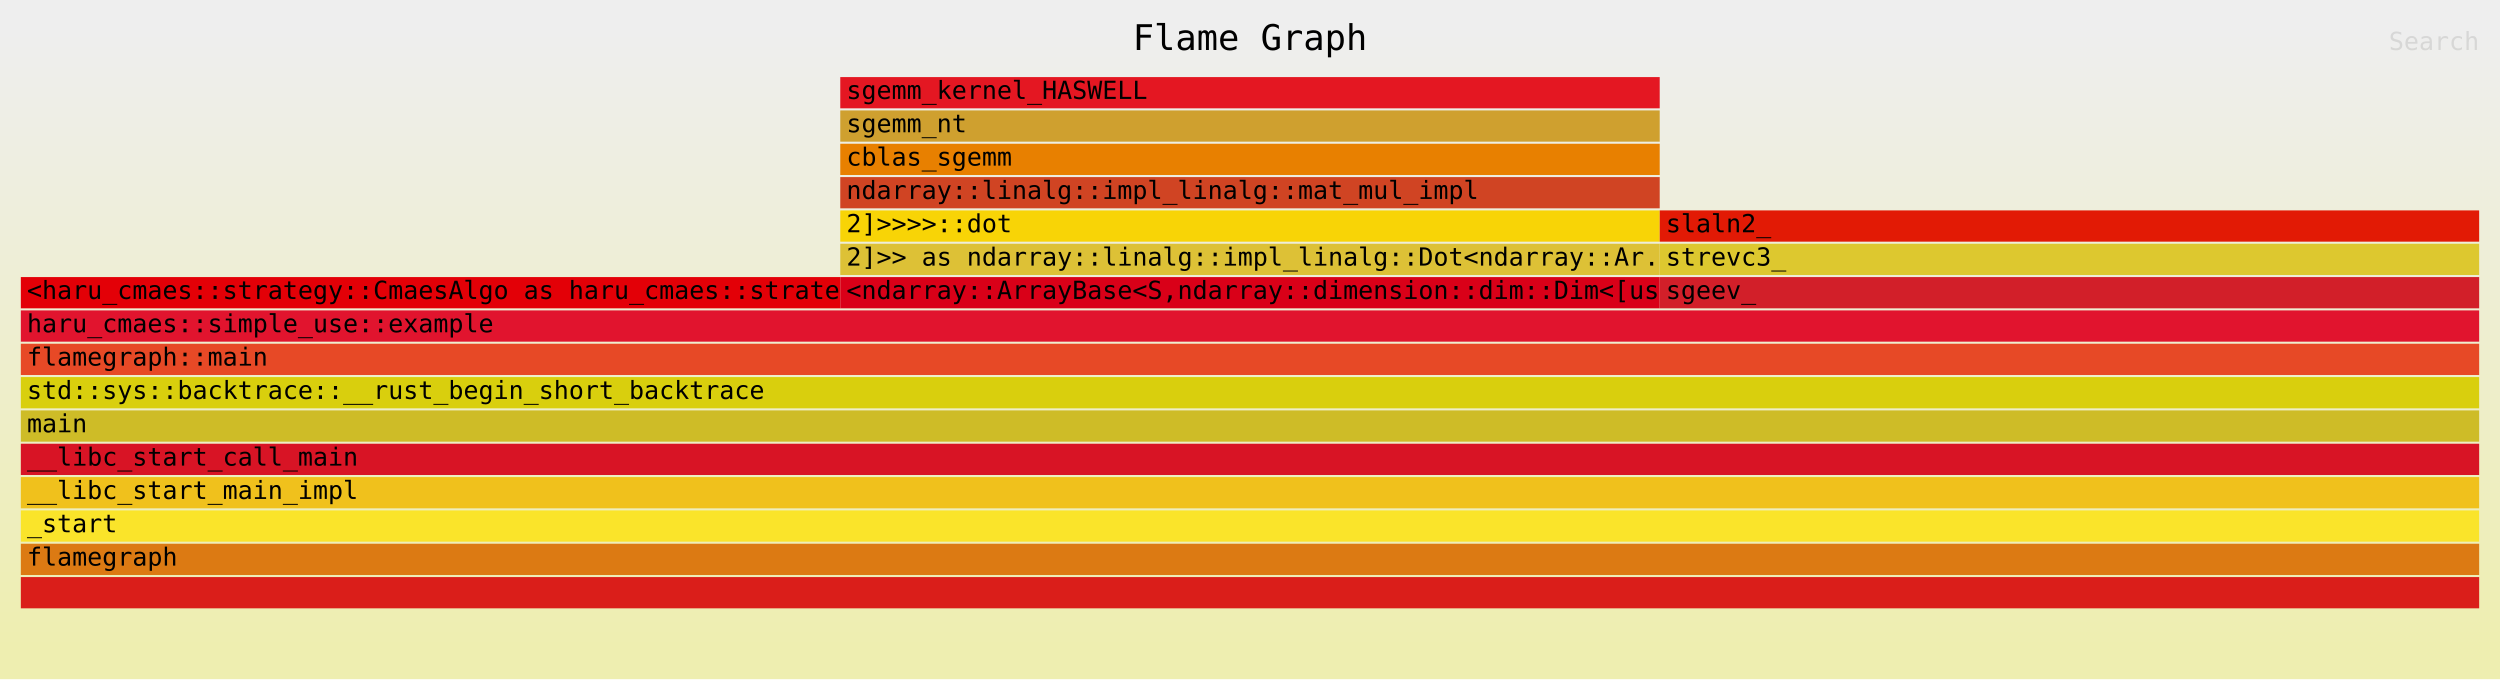
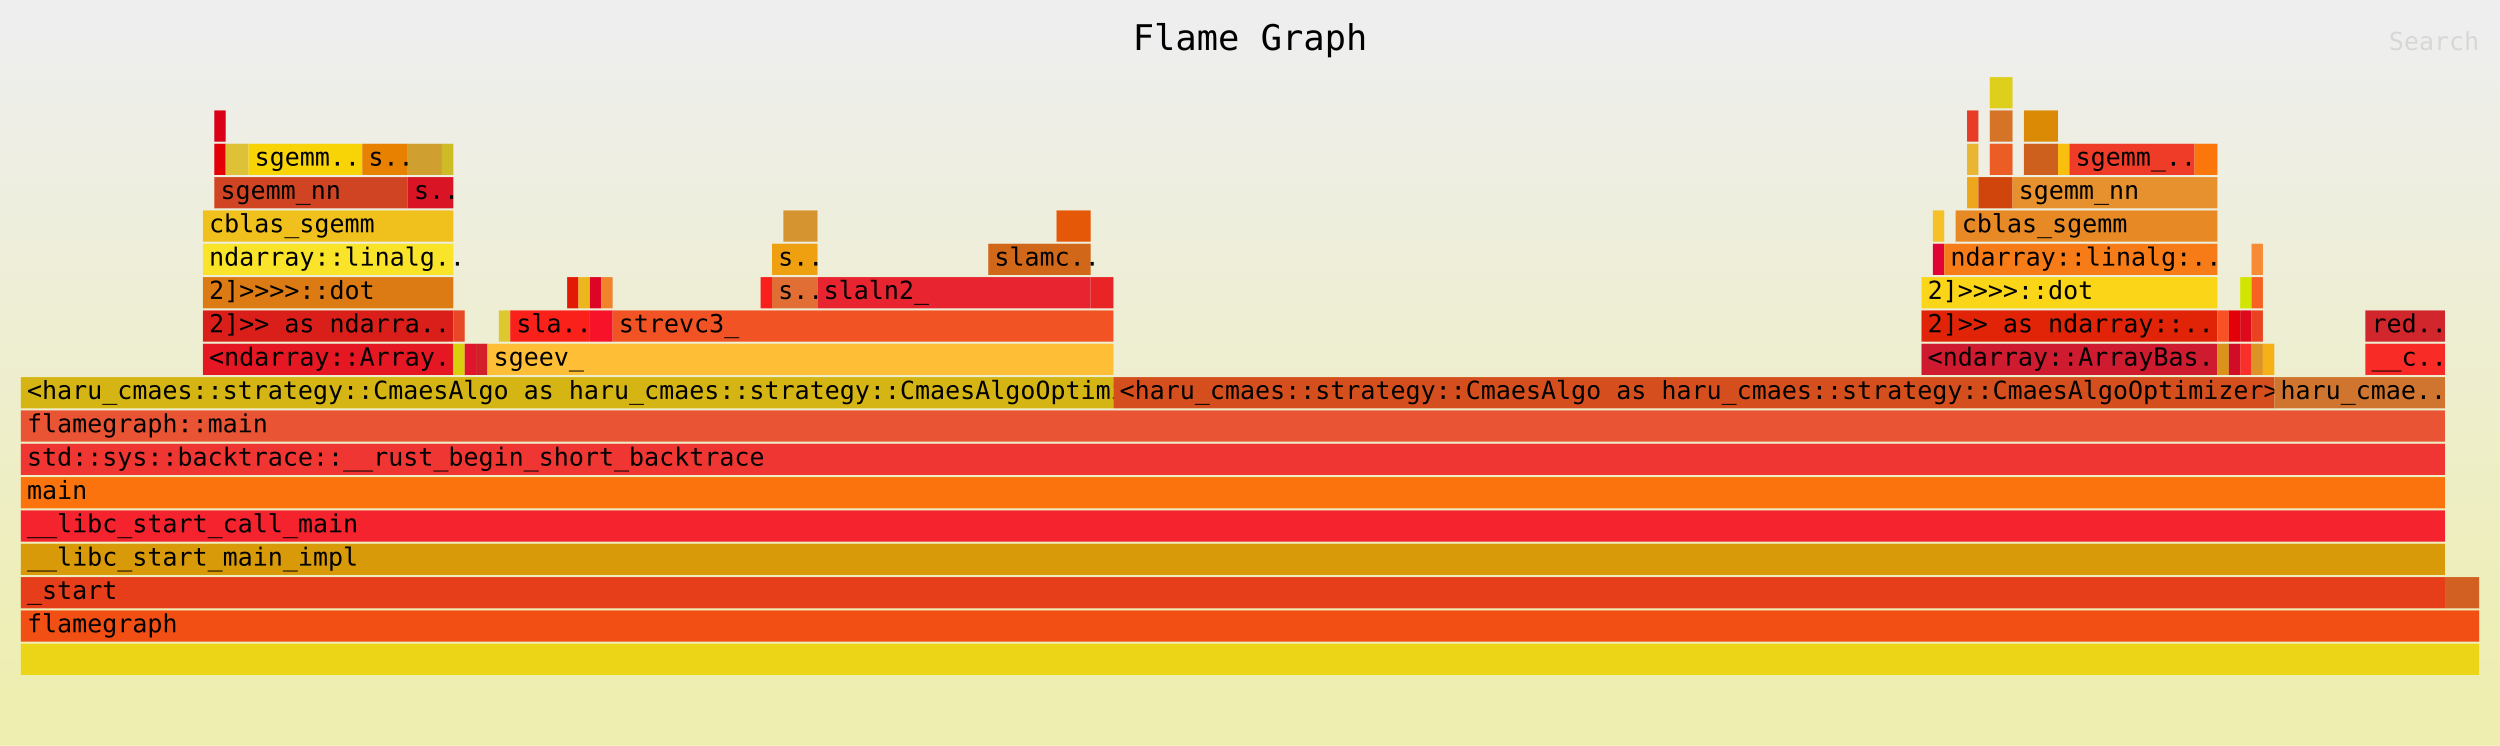
- <svg xmlns="http://www.w3.org/2000/svg" xmlns:ns1="http://github.com/jonhoo/inferno" version="1.1" width="1200" height="326" viewBox="0 0 1200 326">
+ <svg xmlns="http://www.w3.org/2000/svg" xmlns:ns1="http://github.com/jonhoo/inferno" version="1.1" width="1200" height="358" viewBox="0 0 1200 358">
  <defs>
    <linearGradient id="background" y1="0" y2="1" x1="0" x2="0">
      <stop stop-color="#eeeeee" offset="5%" />
      <stop stop-color="#eeeeb0" offset="95%" />
    </linearGradient>
  </defs>
  <style type="text/css">
text { font-family:monospace; font-size:12px }
#title { text-anchor:middle; font-size:17px; }
#matched { text-anchor:end; }
#search { text-anchor:end; opacity:0.1; cursor:pointer; }
#search:hover, #search.show { opacity:1; }
#subtitle { text-anchor:middle; font-color:rgb(160,160,160); }
#unzoom { cursor:pointer; }
#frames &gt; *:hover { stroke:black; stroke-width:0.5; cursor:pointer; }
.hide { display:none; }
.parent { opacity:0.5; }
</style>
-   <rect x="0" y="0" width="100%" height="326" fill="url(#background)" />
+   <rect x="0" y="0" width="100%" height="358" fill="url(#background)" />
  <text id="title" fill="rgb(0,0,0)" x="50%" y="24.00">Flame Graph</text>
-   <text id="details" fill="rgb(0,0,0)" x="10" y="309.00"> </text>
+   <text id="details" fill="rgb(0,0,0)" x="10" y="341.00"> </text>
  <text id="unzoom" class="hide" fill="rgb(0,0,0)" x="10" y="24.00">Reset Zoom</text>
  <text id="search" fill="rgb(0,0,0)" x="1190" y="24.00">Search</text>
-   <text id="matched" fill="rgb(0,0,0)" x="1190" y="309.00"> </text>
-   <svg id="frames" x="10" width="1180" total_samples="3">
-     <g>
-       <rect x="0%" y="133" width="33.333%" height="15" fill="rgb(227,0,7)" ns1:x="0" ns1:w="1" />
-       <text x="0.25%" y="143.50">&lt;haru_cmaes::strategy::CmaesAlgo as haru_cmaes::strate..</text>
-     </g>
-     <g>
-       <rect x="33.333%" y="133" width="33.333%" height="15" fill="rgb(217,0,24)" ns1:x="1" ns1:w="1" />
-       <text x="33.583%" y="143.50">&lt;ndarray::ArrayBase&lt;S,ndarray::dimension::dim::Dim&lt;[us..</text>
-     </g>
-     <g>
-       <rect x="33.333%" y="117" width="33.333%" height="15" fill="rgb(221,193,54)" ns1:x="1" ns1:w="1" />
-       <text x="33.583%" y="127.50"> 2]&gt;&gt; as ndarray::linalg::impl_linalg::Dot&lt;ndarray::Ar..</text>
-     </g>
-     <g>
-       <rect x="33.333%" y="101" width="33.333%" height="15" fill="rgb(248,212,6)" ns1:x="1" ns1:w="1" />
-       <text x="33.583%" y="111.50"> 2]&gt;&gt;&gt;&gt;::dot</text>
-     </g>
-     <g>
-       <rect x="33.333%" y="85" width="33.333%" height="15" fill="rgb(208,68,35)" ns1:x="1" ns1:w="1" />
-       <text x="33.583%" y="95.50">ndarray::linalg::impl_linalg::mat_mul_impl</text>
-     </g>
-     <g>
-       <rect x="33.333%" y="69" width="33.333%" height="15" fill="rgb(232,128,0)" ns1:x="1" ns1:w="1" />
-       <text x="33.583%" y="79.50">cblas_sgemm</text>
-     </g>
-     <g>
-       <rect x="33.333%" y="53" width="33.333%" height="15" fill="rgb(207,160,47)" ns1:x="1" ns1:w="1" />
-       <text x="33.583%" y="63.50">sgemm_nt</text>
-     </g>
-     <g>
-       <rect x="33.333%" y="37" width="33.333%" height="15" fill="rgb(228,23,34)" ns1:x="1" ns1:w="1" />
-       <text x="33.583%" y="47.50">sgemm_kernel_HASWELL</text>
-     </g>
-     <g>
-       <rect x="0%" y="277" width="100%" height="15" fill="rgb(218,30,26)" ns1:x="0" ns1:w="3" />
-       <text x="0.25%" y="287.50" />
-     </g>
-     <g>
-       <rect x="0%" y="261" width="100%" height="15" fill="rgb(220,122,19)" ns1:x="0" ns1:w="3" />
-       <text x="0.25%" y="271.50">flamegraph</text>
-     </g>
-     <g>
-       <rect x="0%" y="245" width="100%" height="15" fill="rgb(250,228,42)" ns1:x="0" ns1:w="3" />
-       <text x="0.25%" y="255.50">_start</text>
-     </g>
-     <g>
-       <rect x="0%" y="229" width="100%" height="15" fill="rgb(240,193,28)" ns1:x="0" ns1:w="3" />
-       <text x="0.25%" y="239.50">__libc_start_main_impl</text>
-     </g>
-     <g>
-       <rect x="0%" y="213" width="100%" height="15" fill="rgb(216,20,37)" ns1:x="0" ns1:w="3" />
-       <text x="0.25%" y="223.50">__libc_start_call_main</text>
-     </g>
-     <g>
-       <rect x="0%" y="197" width="100%" height="15" fill="rgb(206,188,39)" ns1:x="0" ns1:w="3" />
-       <text x="0.25%" y="207.50">main</text>
-     </g>
-     <g>
-       <rect x="0%" y="181" width="100%" height="15" fill="rgb(217,207,13)" ns1:x="0" ns1:w="3" />
-       <text x="0.25%" y="191.50">std::sys::backtrace::__rust_begin_short_backtrace</text>
-     </g>
-     <g>
-       <rect x="0%" y="165" width="100%" height="15" fill="rgb(231,73,38)" ns1:x="0" ns1:w="3" />
-       <text x="0.25%" y="175.50">flamegraph::main</text>
-     </g>
-     <g>
-       <rect x="0%" y="149" width="100%" height="15" fill="rgb(225,20,46)" ns1:x="0" ns1:w="3" />
-       <text x="0.25%" y="159.50">haru_cmaes::simple_use::example</text>
-     </g>
-     <g>
-       <rect x="66.667%" y="133" width="33.333%" height="15" fill="rgb(210,31,41)" ns1:x="2" ns1:w="1" />
-       <text x="66.917%" y="143.50">sgeev_</text>
-     </g>
-     <g>
-       <rect x="66.667%" y="117" width="33.333%" height="15" fill="rgb(221,200,47)" ns1:x="2" ns1:w="1" />
-       <text x="66.917%" y="127.50">strevc3_</text>
-     </g>
-     <g>
-       <rect x="66.667%" y="101" width="33.333%" height="15" fill="rgb(226,26,5)" ns1:x="2" ns1:w="1" />
-       <text x="66.917%" y="111.50">slaln2_</text>
+   <text id="matched" fill="rgb(0,0,0)" x="1190" y="341.00"> </text>
+   <svg id="frames" x="10" width="1180" total_samples="216">
+     <g>
+       <rect x="7.87%" y="69" width="0.463%" height="15" fill="rgb(227,0,7)" ns1:x="17" ns1:w="1" />
+       <text x="8.12%" y="79.50" />
+     </g>
+     <g>
+       <rect x="7.87%" y="53" width="0.463%" height="15" fill="rgb(217,0,24)" ns1:x="17" ns1:w="1" />
+       <text x="8.12%" y="63.50" />
+     </g>
+     <g>
+       <rect x="8.333%" y="69" width="0.926%" height="15" fill="rgb(221,193,54)" ns1:x="18" ns1:w="2" />
+       <text x="8.583%" y="79.50" />
+     </g>
+     <g>
+       <rect x="9.259%" y="69" width="4.63%" height="15" fill="rgb(248,212,6)" ns1:x="20" ns1:w="10" />
+       <text x="9.509%" y="79.50">sgemm..</text>
+     </g>
+     <g>
+       <rect x="7.87%" y="85" width="7.87%" height="15" fill="rgb(208,68,35)" ns1:x="17" ns1:w="17" />
+       <text x="8.12%" y="95.50">sgemm_nn</text>
+     </g>
+     <g>
+       <rect x="13.889%" y="69" width="1.852%" height="15" fill="rgb(232,128,0)" ns1:x="30" ns1:w="4" />
+       <text x="14.139%" y="79.50">s..</text>
+     </g>
+     <g>
+       <rect x="15.741%" y="69" width="1.389%" height="15" fill="rgb(207,160,47)" ns1:x="34" ns1:w="3" />
+       <text x="15.991%" y="79.50" />
+     </g>
+     <g>
+       <rect x="7.407%" y="165" width="10.185%" height="15" fill="rgb(228,23,34)" ns1:x="16" ns1:w="22" />
+       <text x="7.657%" y="175.50">&lt;ndarray::Array..</text>
+     </g>
+     <g>
+       <rect x="7.407%" y="149" width="10.185%" height="15" fill="rgb(218,30,26)" ns1:x="16" ns1:w="22" />
+       <text x="7.657%" y="159.50"> 2]&gt;&gt; as ndarra..</text>
+     </g>
+     <g>
+       <rect x="7.407%" y="133" width="10.185%" height="15" fill="rgb(220,122,19)" ns1:x="16" ns1:w="22" />
+       <text x="7.657%" y="143.50"> 2]&gt;&gt;&gt;&gt;::dot</text>
+     </g>
+     <g>
+       <rect x="7.407%" y="117" width="10.185%" height="15" fill="rgb(250,228,42)" ns1:x="16" ns1:w="22" />
+       <text x="7.657%" y="127.50">ndarray::linalg..</text>
+     </g>
+     <g>
+       <rect x="7.407%" y="101" width="10.185%" height="15" fill="rgb(240,193,28)" ns1:x="16" ns1:w="22" />
+       <text x="7.657%" y="111.50">cblas_sgemm</text>
+     </g>
+     <g>
+       <rect x="15.741%" y="85" width="1.852%" height="15" fill="rgb(216,20,37)" ns1:x="34" ns1:w="4" />
+       <text x="15.991%" y="95.50">s..</text>
+     </g>
+     <g>
+       <rect x="17.13%" y="69" width="0.463%" height="15" fill="rgb(206,188,39)" ns1:x="37" ns1:w="1" />
+       <text x="17.38%" y="79.50" />
+     </g>
+     <g>
+       <rect x="17.593%" y="165" width="0.463%" height="15" fill="rgb(217,207,13)" ns1:x="38" ns1:w="1" />
+       <text x="17.843%" y="175.50" />
+     </g>
+     <g>
+       <rect x="17.593%" y="149" width="0.463%" height="15" fill="rgb(231,73,38)" ns1:x="38" ns1:w="1" />
+       <text x="17.843%" y="159.50" />
+     </g>
+     <g>
+       <rect x="18.056%" y="165" width="0.463%" height="15" fill="rgb(225,20,46)" ns1:x="39" ns1:w="1" />
+       <text x="18.306%" y="175.50" />
+     </g>
+     <g>
+       <rect x="18.518%" y="165" width="0.463%" height="15" fill="rgb(210,31,41)" ns1:x="40" ns1:w="1" />
+       <text x="18.768%" y="175.50" />
+     </g>
+     <g>
+       <rect x="19.444%" y="149" width="0.463%" height="15" fill="rgb(221,200,47)" ns1:x="42" ns1:w="1" />
+       <text x="19.694%" y="159.50" />
+     </g>
+     <g>
+       <rect x="22.222%" y="133" width="0.463%" height="15" fill="rgb(226,26,5)" ns1:x="48" ns1:w="1" />
+       <text x="22.472%" y="143.50" />
+     </g>
+     <g>
+       <rect x="19.907%" y="149" width="3.241%" height="15" fill="rgb(249,33,26)" ns1:x="43" ns1:w="7" />
+       <text x="20.157%" y="159.50">sla..</text>
+     </g>
+     <g>
+       <rect x="22.685%" y="133" width="0.463%" height="15" fill="rgb(235,183,28)" ns1:x="49" ns1:w="1" />
+       <text x="22.935%" y="143.50" />
+     </g>
+     <g>
+       <rect x="23.148%" y="133" width="0.463%" height="15" fill="rgb(221,5,38)" ns1:x="50" ns1:w="1" />
+       <text x="23.398%" y="143.50" />
+     </g>
+     <g>
+       <rect x="23.148%" y="149" width="0.926%" height="15" fill="rgb(247,18,42)" ns1:x="50" ns1:w="2" />
+       <text x="23.398%" y="159.50" />
+     </g>
+     <g>
+       <rect x="23.611%" y="133" width="0.463%" height="15" fill="rgb(241,131,45)" ns1:x="51" ns1:w="1" />
+       <text x="23.861%" y="143.50" />
+     </g>
+     <g>
+       <rect x="30.093%" y="133" width="0.463%" height="15" fill="rgb(249,31,29)" ns1:x="65" ns1:w="1" />
+       <text x="30.343%" y="143.50" />
+     </g>
+     <g>
+       <rect x="30.556%" y="133" width="1.852%" height="15" fill="rgb(225,111,53)" ns1:x="66" ns1:w="4" />
+       <text x="30.806%" y="143.50">s..</text>
+     </g>
+     <g>
+       <rect x="30.556%" y="117" width="1.852%" height="15" fill="rgb(238,160,17)" ns1:x="66" ns1:w="4" />
+       <text x="30.806%" y="127.50">s..</text>
+     </g>
+     <g>
+       <rect x="31.018%" y="101" width="1.389%" height="15" fill="rgb(214,148,48)" ns1:x="67" ns1:w="3" />
+       <text x="31.268%" y="111.50" />
+     </g>
+     <g>
+       <rect x="32.407%" y="133" width="11.111%" height="15" fill="rgb(232,36,49)" ns1:x="70" ns1:w="24" />
+       <text x="32.657%" y="143.50">slaln2_</text>
+     </g>
+     <g>
+       <rect x="39.352%" y="117" width="4.167%" height="15" fill="rgb(209,103,24)" ns1:x="85" ns1:w="9" />
+       <text x="39.602%" y="127.50">slamc..</text>
+     </g>
+     <g>
+       <rect x="42.13%" y="101" width="1.389%" height="15" fill="rgb(229,88,8)" ns1:x="91" ns1:w="3" />
+       <text x="42.38%" y="111.50" />
+     </g>
+     <g>
+       <rect x="0%" y="181" width="44.444%" height="15" fill="rgb(213,181,19)" ns1:x="0" ns1:w="96" />
+       <text x="0.25%" y="191.50">&lt;haru_cmaes::strategy::CmaesAlgo as haru_cmaes::strategy::CmaesAlgoOptimi..</text>
+     </g>
+     <g>
+       <rect x="18.982%" y="165" width="25.463%" height="15" fill="rgb(254,191,54)" ns1:x="41" ns1:w="55" />
+       <text x="19.232%" y="175.50">sgeev_</text>
+     </g>
+     <g>
+       <rect x="24.074%" y="149" width="20.37%" height="15" fill="rgb(241,83,37)" ns1:x="52" ns1:w="44" />
+       <text x="24.324%" y="159.50">strevc3_</text>
+     </g>
+     <g>
+       <rect x="43.519%" y="133" width="0.926%" height="15" fill="rgb(233,36,39)" ns1:x="94" ns1:w="2" />
+       <text x="43.769%" y="143.50" />
+     </g>
+     <g>
+       <rect x="77.778%" y="117" width="0.463%" height="15" fill="rgb(226,3,54)" ns1:x="168" ns1:w="1" />
+       <text x="78.028%" y="127.50" />
+     </g>
+     <g>
+       <rect x="77.778%" y="101" width="0.463%" height="15" fill="rgb(245,192,40)" ns1:x="168" ns1:w="1" />
+       <text x="78.028%" y="111.50" />
+     </g>
+     <g>
+       <rect x="79.167%" y="85" width="0.463%" height="15" fill="rgb(238,167,29)" ns1:x="171" ns1:w="1" />
+       <text x="79.417%" y="95.50" />
+     </g>
+     <g>
+       <rect x="79.167%" y="69" width="0.463%" height="15" fill="rgb(232,182,51)" ns1:x="171" ns1:w="1" />
+       <text x="79.417%" y="79.50" />
+     </g>
+     <g>
+       <rect x="79.167%" y="53" width="0.463%" height="15" fill="rgb(231,60,39)" ns1:x="171" ns1:w="1" />
+       <text x="79.417%" y="63.50" />
+     </g>
+     <g>
+       <rect x="79.63%" y="85" width="1.389%" height="15" fill="rgb(208,69,12)" ns1:x="172" ns1:w="3" />
+       <text x="79.88%" y="95.50" />
+     </g>
+     <g>
+       <rect x="80.093%" y="69" width="0.926%" height="15" fill="rgb(235,93,37)" ns1:x="173" ns1:w="2" />
+       <text x="80.343%" y="79.50" />
+     </g>
+     <g>
+       <rect x="80.093%" y="53" width="0.926%" height="15" fill="rgb(213,116,39)" ns1:x="173" ns1:w="2" />
+       <text x="80.343%" y="63.50" />
+     </g>
+     <g>
+       <rect x="80.093%" y="37" width="0.926%" height="15" fill="rgb(222,207,29)" ns1:x="173" ns1:w="2" />
+       <text x="80.343%" y="47.50" />
+     </g>
+     <g>
+       <rect x="81.481%" y="69" width="1.389%" height="15" fill="rgb(206,96,30)" ns1:x="176" ns1:w="3" />
+       <text x="81.731%" y="79.50" />
+     </g>
+     <g>
+       <rect x="81.481%" y="53" width="1.389%" height="15" fill="rgb(218,138,4)" ns1:x="176" ns1:w="3" />
+       <text x="81.731%" y="63.50" />
+     </g>
+     <g>
+       <rect x="82.87%" y="69" width="0.463%" height="15" fill="rgb(250,191,14)" ns1:x="179" ns1:w="1" />
+       <text x="83.12%" y="79.50" />
+     </g>
+     <g>
+       <rect x="83.333%" y="69" width="5.093%" height="15" fill="rgb(239,60,40)" ns1:x="180" ns1:w="11" />
+       <text x="83.583%" y="79.50">sgemm_..</text>
+     </g>
+     <g>
+       <rect x="77.315%" y="165" width="12.037%" height="15" fill="rgb(206,27,48)" ns1:x="167" ns1:w="26" />
+       <text x="77.565%" y="175.50">&lt;ndarray::ArrayBas..</text>
+     </g>
+     <g>
+       <rect x="77.315%" y="149" width="12.037%" height="15" fill="rgb(225,35,8)" ns1:x="167" ns1:w="26" />
+       <text x="77.565%" y="159.50"> 2]&gt;&gt; as ndarray::..</text>
+     </g>
+     <g>
+       <rect x="77.315%" y="133" width="12.037%" height="15" fill="rgb(250,213,24)" ns1:x="167" ns1:w="26" />
+       <text x="77.565%" y="143.50"> 2]&gt;&gt;&gt;&gt;::dot</text>
+     </g>
+     <g>
+       <rect x="78.241%" y="117" width="11.111%" height="15" fill="rgb(247,123,22)" ns1:x="169" ns1:w="24" />
+       <text x="78.491%" y="127.50">ndarray::linalg:..</text>
+     </g>
+     <g>
+       <rect x="78.704%" y="101" width="10.648%" height="15" fill="rgb(231,138,38)" ns1:x="170" ns1:w="23" />
+       <text x="78.954%" y="111.50">cblas_sgemm</text>
+     </g>
+     <g>
+       <rect x="81.019%" y="85" width="8.333%" height="15" fill="rgb(231,145,46)" ns1:x="175" ns1:w="18" />
+       <text x="81.269%" y="95.50">sgemm_nn</text>
+     </g>
+     <g>
+       <rect x="88.426%" y="69" width="0.926%" height="15" fill="rgb(251,118,11)" ns1:x="191" ns1:w="2" />
+       <text x="88.676%" y="79.50" />
+     </g>
+     <g>
+       <rect x="89.352%" y="165" width="0.463%" height="15" fill="rgb(217,147,25)" ns1:x="193" ns1:w="1" />
+       <text x="89.602%" y="175.50" />
+     </g>
+     <g>
+       <rect x="89.352%" y="149" width="0.463%" height="15" fill="rgb(247,81,37)" ns1:x="193" ns1:w="1" />
+       <text x="89.602%" y="159.50" />
+     </g>
+     <g>
+       <rect x="89.815%" y="165" width="0.463%" height="15" fill="rgb(209,12,38)" ns1:x="194" ns1:w="1" />
+       <text x="90.065%" y="175.50" />
+     </g>
+     <g>
+       <rect x="89.815%" y="149" width="0.463%" height="15" fill="rgb(227,1,9)" ns1:x="194" ns1:w="1" />
+       <text x="90.065%" y="159.50" />
+     </g>
+     <g>
+       <rect x="90.278%" y="165" width="0.463%" height="15" fill="rgb(248,47,43)" ns1:x="195" ns1:w="1" />
+       <text x="90.528%" y="175.50" />
+     </g>
+     <g>
+       <rect x="90.278%" y="149" width="0.463%" height="15" fill="rgb(221,10,30)" ns1:x="195" ns1:w="1" />
+       <text x="90.528%" y="159.50" />
+     </g>
+     <g>
+       <rect x="90.278%" y="133" width="0.463%" height="15" fill="rgb(210,229,1)" ns1:x="195" ns1:w="1" />
+       <text x="90.528%" y="143.50" />
+     </g>
+     <g>
+       <rect x="90.741%" y="165" width="0.463%" height="15" fill="rgb(222,148,37)" ns1:x="196" ns1:w="1" />
+       <text x="90.991%" y="175.50" />
+     </g>
+     <g>
+       <rect x="90.741%" y="149" width="0.463%" height="15" fill="rgb(234,67,33)" ns1:x="196" ns1:w="1" />
+       <text x="90.991%" y="159.50" />
+     </g>
+     <g>
+       <rect x="90.741%" y="133" width="0.463%" height="15" fill="rgb(247,98,35)" ns1:x="196" ns1:w="1" />
+       <text x="90.991%" y="143.50" />
+     </g>
+     <g>
+       <rect x="90.741%" y="117" width="0.463%" height="15" fill="rgb(247,138,52)" ns1:x="196" ns1:w="1" />
+       <text x="90.991%" y="127.50" />
+     </g>
+     <g>
+       <rect x="44.444%" y="181" width="47.222%" height="15" fill="rgb(213,79,30)" ns1:x="96" ns1:w="102" />
+       <text x="44.694%" y="191.50">&lt;haru_cmaes::strategy::CmaesAlgo as haru_cmaes::strategy::CmaesAlgoOptimizer&gt;:..</text>
+     </g>
+     <g>
+       <rect x="91.204%" y="165" width="0.463%" height="15" fill="rgb(246,177,23)" ns1:x="197" ns1:w="1" />
+       <text x="91.454%" y="175.50" />
+     </g>
+     <g>
+       <rect x="0%" y="277" width="98.611%" height="15" fill="rgb(230,62,27)" ns1:x="0" ns1:w="213" />
+       <text x="0.25%" y="287.50">_start</text>
+     </g>
+     <g>
+       <rect x="0%" y="261" width="98.611%" height="15" fill="rgb(216,154,8)" ns1:x="0" ns1:w="213" />
+       <text x="0.25%" y="271.50">__libc_start_main_impl</text>
+     </g>
+     <g>
+       <rect x="0%" y="245" width="98.611%" height="15" fill="rgb(244,35,45)" ns1:x="0" ns1:w="213" />
+       <text x="0.25%" y="255.50">__libc_start_call_main</text>
+     </g>
+     <g>
+       <rect x="0%" y="229" width="98.611%" height="15" fill="rgb(251,115,12)" ns1:x="0" ns1:w="213" />
+       <text x="0.25%" y="239.50">main</text>
+     </g>
+     <g>
+       <rect x="0%" y="213" width="98.611%" height="15" fill="rgb(240,54,50)" ns1:x="0" ns1:w="213" />
+       <text x="0.25%" y="223.50">std::sys::backtrace::__rust_begin_short_backtrace</text>
+     </g>
+     <g>
+       <rect x="0%" y="197" width="98.611%" height="15" fill="rgb(233,84,52)" ns1:x="0" ns1:w="213" />
+       <text x="0.25%" y="207.50">flamegraph::main</text>
+     </g>
+     <g>
+       <rect x="91.667%" y="181" width="6.944%" height="15" fill="rgb(207,117,47)" ns1:x="198" ns1:w="15" />
+       <text x="91.917%" y="191.50">haru_cmae..</text>
+     </g>
+     <g>
+       <rect x="95.37%" y="165" width="3.241%" height="15" fill="rgb(249,43,39)" ns1:x="206" ns1:w="7" />
+       <text x="95.62%" y="175.50">__c..</text>
+     </g>
+     <g>
+       <rect x="95.37%" y="149" width="3.241%" height="15" fill="rgb(209,38,44)" ns1:x="206" ns1:w="7" />
+       <text x="95.62%" y="159.50">red..</text>
+     </g>
+     <g>
+       <rect x="0%" y="309" width="100%" height="15" fill="rgb(236,212,23)" ns1:x="0" ns1:w="216" />
+       <text x="0.25%" y="319.50" />
+     </g>
+     <g>
+       <rect x="0%" y="293" width="100%" height="15" fill="rgb(242,79,21)" ns1:x="0" ns1:w="216" />
+       <text x="0.25%" y="303.50">flamegraph</text>
+     </g>
+     <g>
+       <rect x="98.611%" y="277" width="1.389%" height="15" fill="rgb(211,96,35)" ns1:x="213" ns1:w="3" />
+       <text x="98.861%" y="287.50" />
    </g>
  </svg>
</svg>
